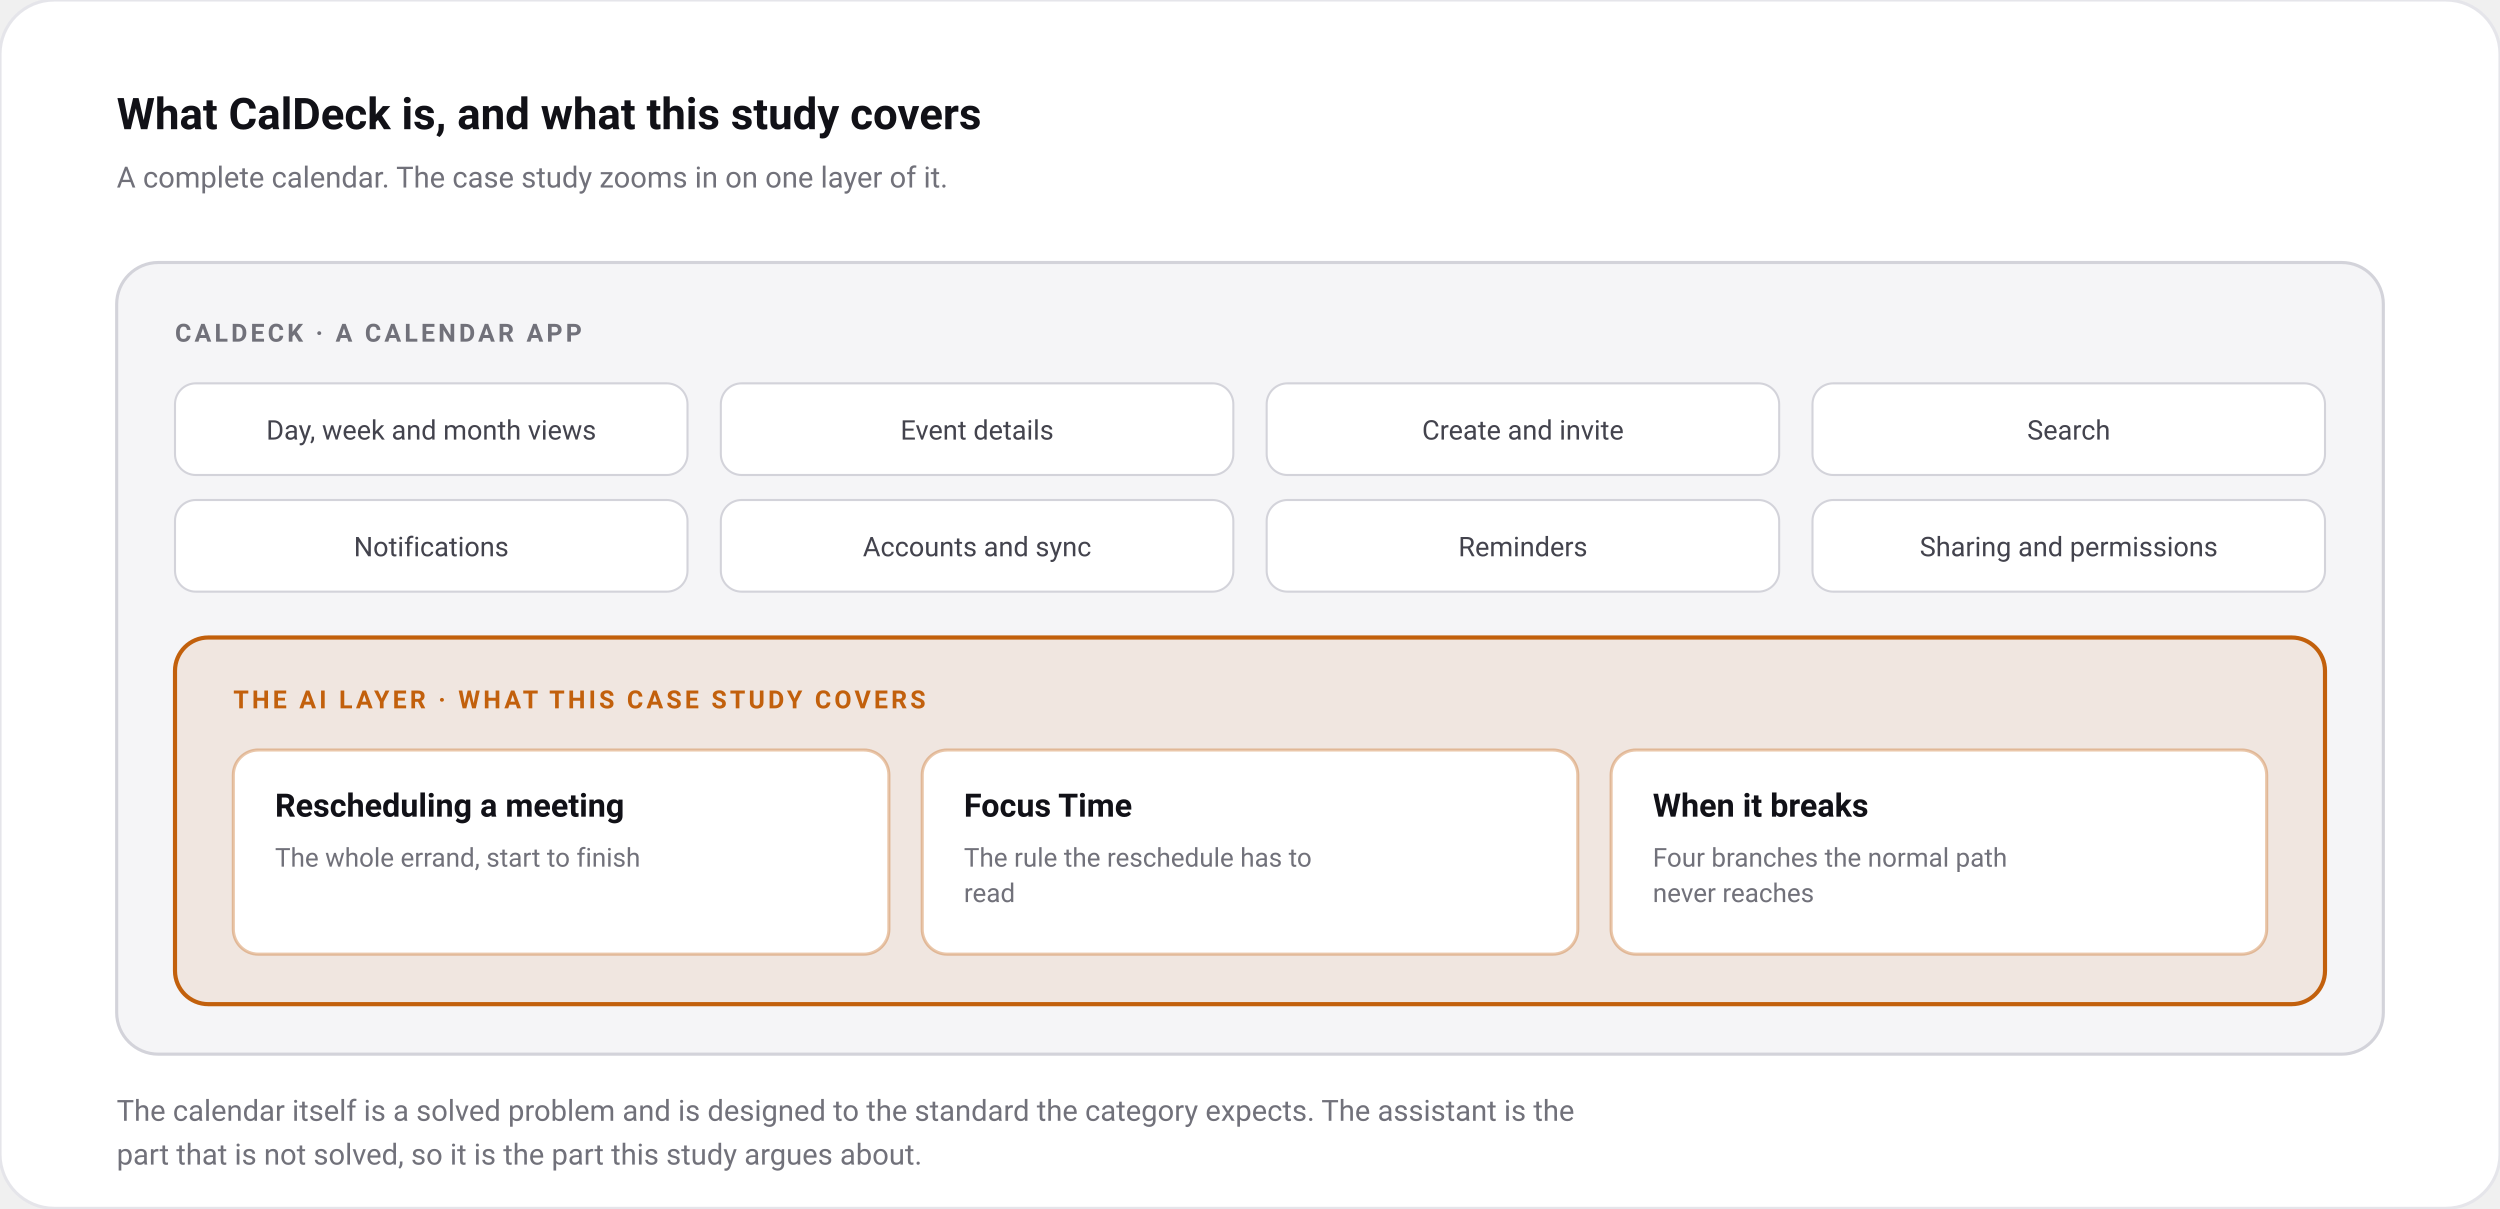
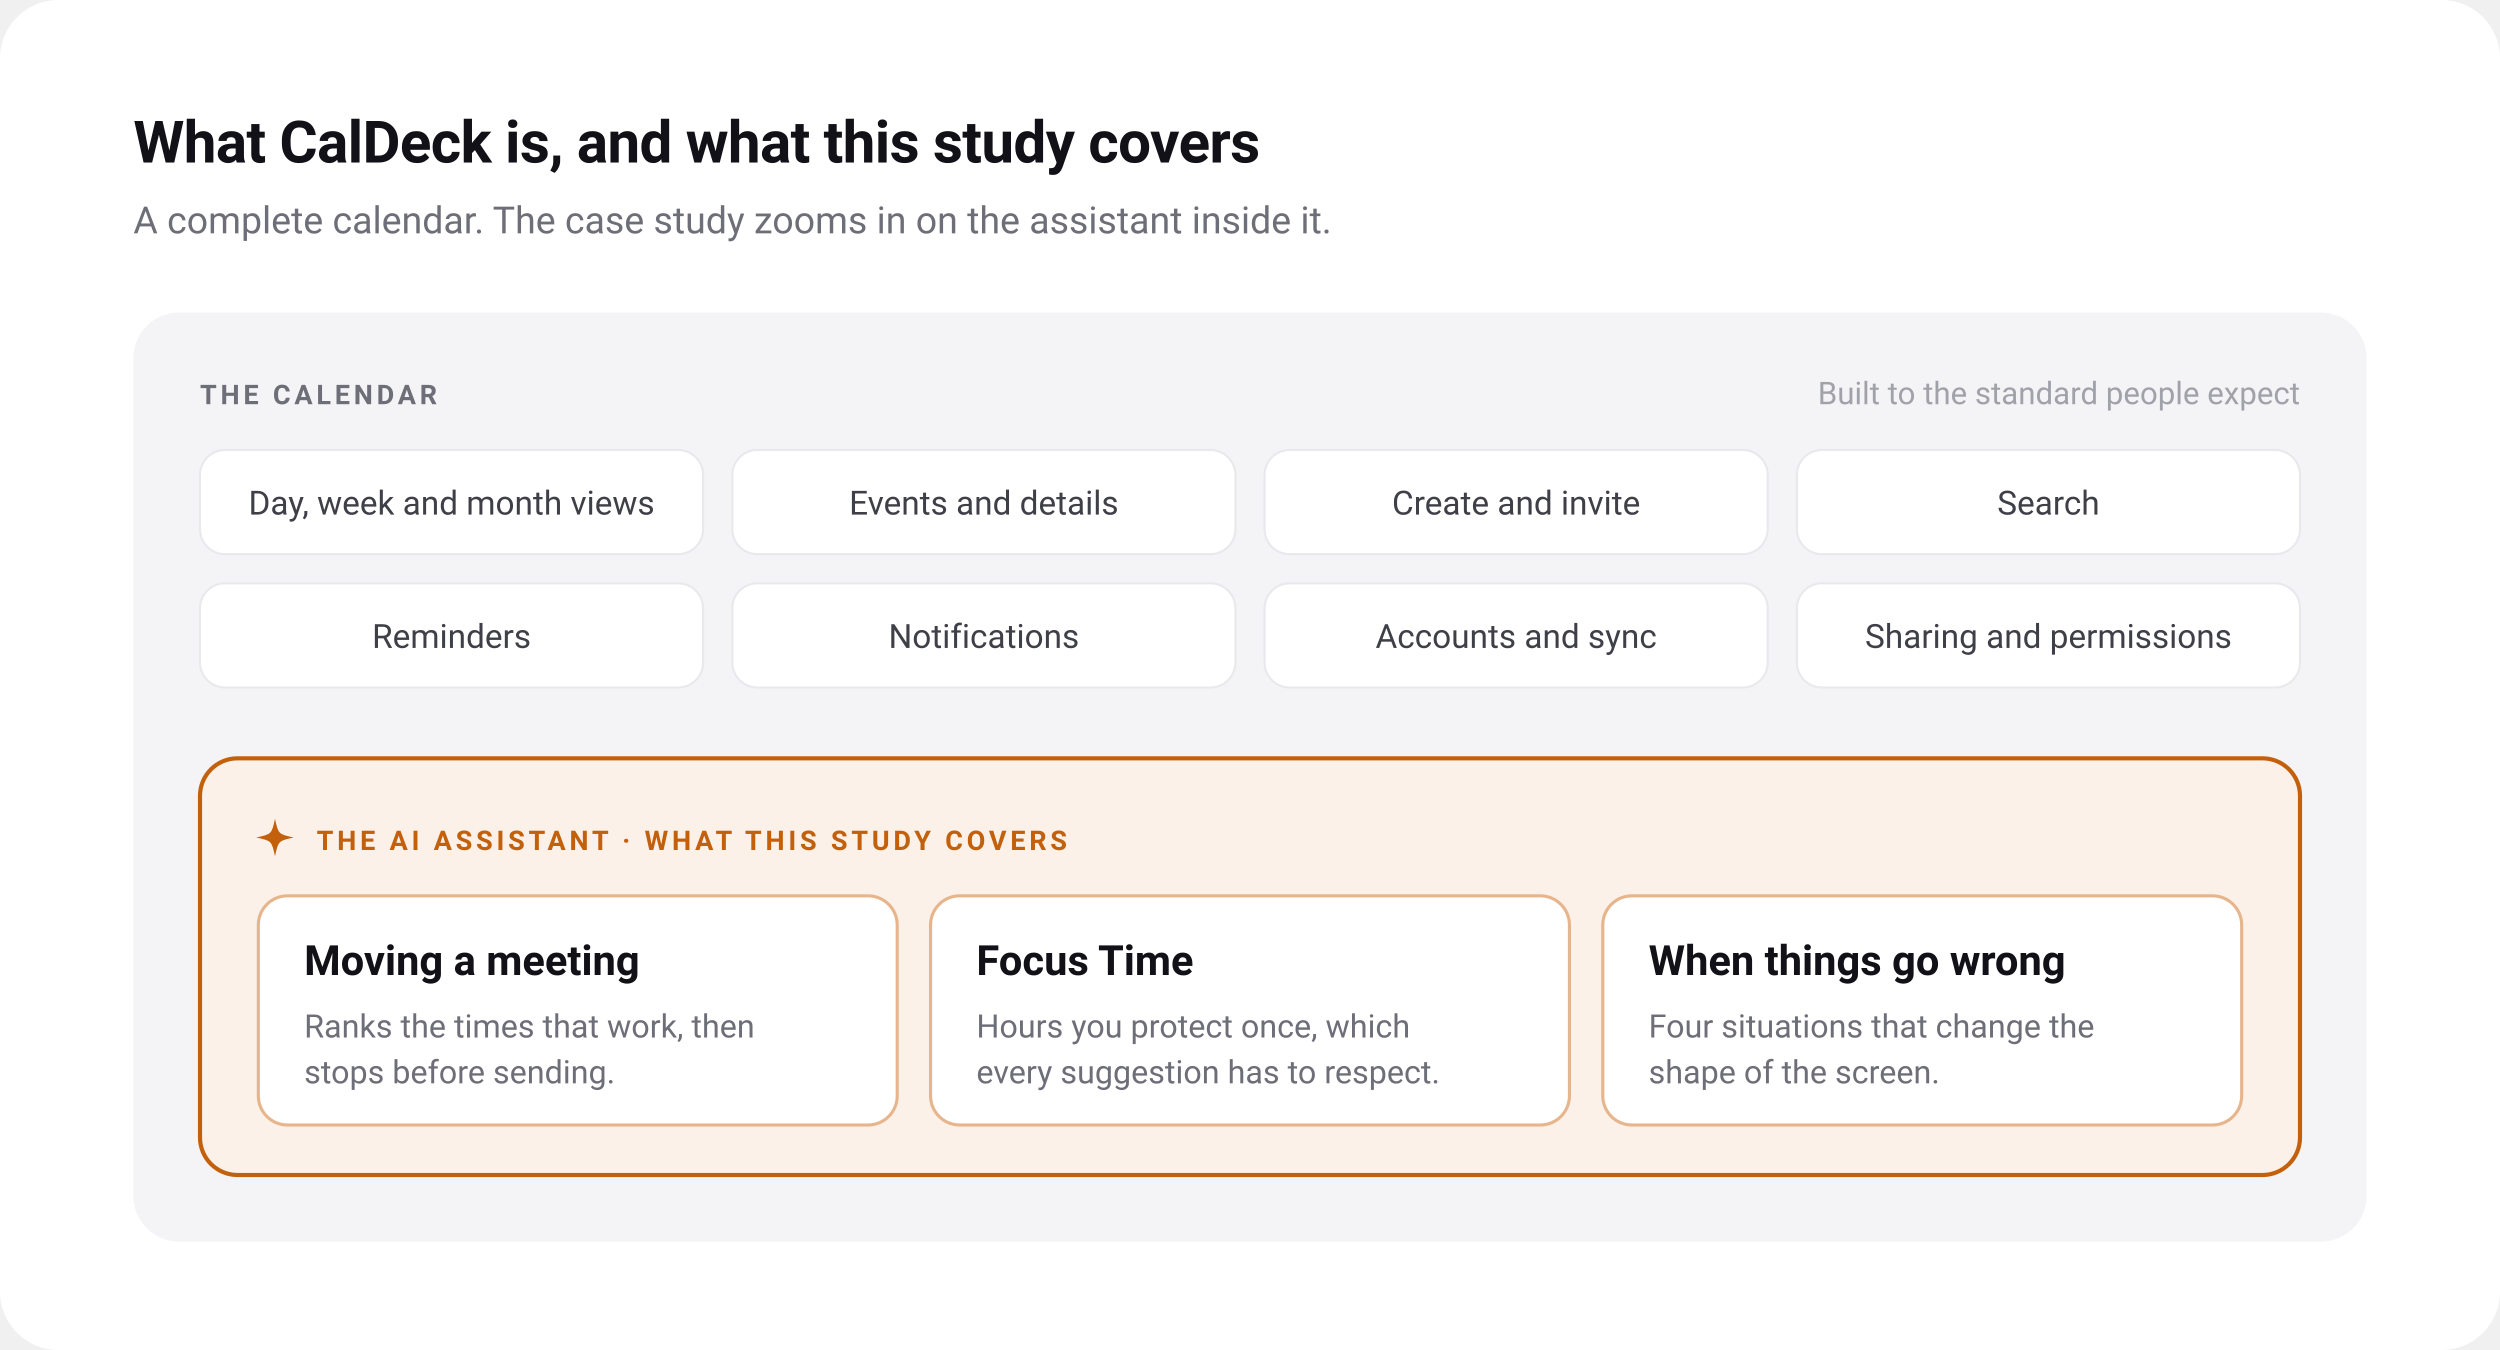
- <svg xmlns="http://www.w3.org/2000/svg" viewBox="0 0 1200 580" width="1200" height="580" role="img">
-   <rect width="1200" height="580" rx="26" fill="#ffffff" stroke="#e5e5ea" stroke-width="1.5" />
+ <svg xmlns="http://www.w3.org/2000/svg" viewBox="0 0 1200 648" width="1200" height="648" role="img">
  <defs>
-     <marker id="a" viewBox="0 0 10 10" refX="9" refY="5" markerWidth="6" markerHeight="6" orient="auto-start-reverse">
-       <path d="M0 0 L10 5 L0 10 z" fill="#d3d3da" />
+     <marker id="a" viewBox="0 0 10 10" refX="8" refY="5" markerWidth="7" markerHeight="7" orient="auto-start-reverse">
+       <path d="M1 1 L9 5 L1 9" fill="none" stroke="#a1a1aa" stroke-width="1.8" stroke-linecap="round" stroke-linejoin="round" />
    </marker>
-     <marker id="ao" viewBox="0 0 10 10" refX="9" refY="5" markerWidth="6" markerHeight="6" orient="auto-start-reverse">
-       <path d="M0 0 L10 5 L0 10 z" fill="#c2600c" />
+     <marker id="ai" viewBox="0 0 10 10" refX="8" refY="5" markerWidth="7" markerHeight="7" orient="auto-start-reverse">
+       <path d="M1 1 L9 5 L1 9" fill="none" stroke="#111117" stroke-width="1.8" stroke-linecap="round" stroke-linejoin="round" />
    </marker>
+     <pattern id="stripe" width="10" height="10" patternUnits="userSpaceOnUse" patternTransform="rotate(45)">
+       <rect width="10" height="10" fill="#f1f1f4" />
+       <rect width="4" height="10" fill="#dcdce2" />
+     </pattern>
  </defs>
-   <text x="56" y="62" font-family="system-ui,-apple-system,'Segoe UI',Roboto,Helvetica,Arial,sans-serif" font-size="21" font-weight="600" fill="#111117" text-anchor="start">What CalDeck is, and what this study covers</text>
-   <text x="56" y="90" font-family="system-ui,-apple-system,'Segoe UI',Roboto,Helvetica,Arial,sans-serif" font-size="14" font-weight="400" fill="#71717a" text-anchor="start">A complete calendar. The case study zooms in on one layer of it.</text>
-   <rect x="56" y="126" width="1088" height="380" rx="20" fill="#f5f5f7" stroke="#d3d3da" stroke-width="1.5" />
-   <text x="84" y="164" font-family="system-ui,-apple-system,'Segoe UI',Roboto,Helvetica,Arial,sans-serif" font-size="12" font-weight="600" fill="#71717a" text-anchor="start" letter-spacing="1.5">CALDECK · A CALENDAR APP</text>
-   <rect x="84" y="184" width="246" height="44" rx="10" fill="#ffffff" stroke="#d3d3da" stroke-width="1" />
-   <text x="207" y="211" font-family="system-ui,-apple-system,'Segoe UI',Roboto,Helvetica,Arial,sans-serif" font-size="13" font-weight="400" fill="#43434d" text-anchor="middle">Day, week and month views</text>
-   <rect x="346" y="184" width="246" height="44" rx="10" fill="#ffffff" stroke="#d3d3da" stroke-width="1" />
-   <text x="469" y="211" font-family="system-ui,-apple-system,'Segoe UI',Roboto,Helvetica,Arial,sans-serif" font-size="13" font-weight="400" fill="#43434d" text-anchor="middle">Event details</text>
-   <rect x="608" y="184" width="246" height="44" rx="10" fill="#ffffff" stroke="#d3d3da" stroke-width="1" />
-   <text x="731" y="211" font-family="system-ui,-apple-system,'Segoe UI',Roboto,Helvetica,Arial,sans-serif" font-size="13" font-weight="400" fill="#43434d" text-anchor="middle">Create and invite</text>
-   <rect x="870" y="184" width="246" height="44" rx="10" fill="#ffffff" stroke="#d3d3da" stroke-width="1" />
-   <text x="993" y="211" font-family="system-ui,-apple-system,'Segoe UI',Roboto,Helvetica,Arial,sans-serif" font-size="13" font-weight="400" fill="#43434d" text-anchor="middle">Search</text>
-   <rect x="84" y="240" width="246" height="44" rx="10" fill="#ffffff" stroke="#d3d3da" stroke-width="1" />
-   <text x="207" y="267" font-family="system-ui,-apple-system,'Segoe UI',Roboto,Helvetica,Arial,sans-serif" font-size="13" font-weight="400" fill="#43434d" text-anchor="middle">Notifications</text>
-   <rect x="346" y="240" width="246" height="44" rx="10" fill="#ffffff" stroke="#d3d3da" stroke-width="1" />
-   <text x="469" y="267" font-family="system-ui,-apple-system,'Segoe UI',Roboto,Helvetica,Arial,sans-serif" font-size="13" font-weight="400" fill="#43434d" text-anchor="middle">Accounts and sync</text>
-   <rect x="608" y="240" width="246" height="44" rx="10" fill="#ffffff" stroke="#d3d3da" stroke-width="1" />
-   <text x="731" y="267" font-family="system-ui,-apple-system,'Segoe UI',Roboto,Helvetica,Arial,sans-serif" font-size="13" font-weight="400" fill="#43434d" text-anchor="middle">Reminders</text>
-   <rect x="870" y="240" width="246" height="44" rx="10" fill="#ffffff" stroke="#d3d3da" stroke-width="1" />
-   <text x="993" y="267" font-family="system-ui,-apple-system,'Segoe UI',Roboto,Helvetica,Arial,sans-serif" font-size="13" font-weight="400" fill="#43434d" text-anchor="middle">Sharing and permissions</text>
-   <rect x="84" y="306" width="1032" height="176" rx="16" fill="rgba(194,96,12,0.10)" stroke="#c2600c" stroke-width="2" />
-   <text x="112" y="340" font-family="system-ui,-apple-system,'Segoe UI',Roboto,Helvetica,Arial,sans-serif" font-size="12" font-weight="600" fill="#c2600c" text-anchor="start" letter-spacing="1.5">THE AI LAYER · WHAT THIS CASE STUDY COVERS</text>
-   <rect x="112" y="360" width="314.667" height="98" rx="12" fill="#ffffff" stroke="rgba(194,96,12,0.35)" stroke-width="1.5" />
-   <text x="132" y="392" font-family="system-ui,-apple-system,'Segoe UI',Roboto,Helvetica,Arial,sans-serif" font-size="15.5" font-weight="600" fill="#111117" text-anchor="start">Rescheduling a meeting</text>
-   <text x="132" y="416" font-family="system-ui,-apple-system,'Segoe UI',Roboto,Helvetica,Arial,sans-serif" font-size="12.5" font-weight="400" fill="#71717a" text-anchor="start">The whole errand, start to finish</text>
-   <rect x="442.667" y="360" width="314.667" height="98" rx="12" fill="#ffffff" stroke="rgba(194,96,12,0.35)" stroke-width="1.5" />
-   <text x="462.667" y="392" font-family="system-ui,-apple-system,'Segoe UI',Roboto,Helvetica,Arial,sans-serif" font-size="15.5" font-weight="600" fill="#111117" text-anchor="start">Focus Time</text>
-   <text x="462.667" y="416" font-family="system-ui,-apple-system,'Segoe UI',Roboto,Helvetica,Arial,sans-serif" font-size="12.5" font-weight="400" fill="#71717a" text-anchor="start">The rule the reschedule has to</text>
-   <text x="462.667" y="433" font-family="system-ui,-apple-system,'Segoe UI',Roboto,Helvetica,Arial,sans-serif" font-size="12.5" font-weight="400" fill="#71717a" text-anchor="start">read</text>
-   <rect x="773.333" y="360" width="314.667" height="98" rx="12" fill="#ffffff" stroke="rgba(194,96,12,0.35)" stroke-width="1.5" />
-   <text x="793.333" y="392" font-family="system-ui,-apple-system,'Segoe UI',Roboto,Helvetica,Arial,sans-serif" font-size="15.5" font-weight="600" fill="#111117" text-anchor="start">When it breaks</text>
-   <text x="793.333" y="416" font-family="system-ui,-apple-system,'Segoe UI',Roboto,Helvetica,Arial,sans-serif" font-size="12.5" font-weight="400" fill="#71717a" text-anchor="start">Four branches the normal path</text>
-   <text x="793.333" y="433" font-family="system-ui,-apple-system,'Segoe UI',Roboto,Helvetica,Arial,sans-serif" font-size="12.5" font-weight="400" fill="#71717a" text-anchor="start">never reaches</text>
-   <text x="56" y="538" font-family="system-ui,-apple-system,'Segoe UI',Roboto,Helvetica,Arial,sans-serif" font-size="14" font-weight="400" fill="#71717a" text-anchor="start">The calendar itself is a solved problem and is designed to the standard the category expects. The assistant is the</text>
-   <text x="56" y="559" font-family="system-ui,-apple-system,'Segoe UI',Roboto,Helvetica,Arial,sans-serif" font-size="14" font-weight="400" fill="#71717a" text-anchor="start">part that is not solved, so it is the part this study argues about.</text>
+   <rect width="1200" height="648" rx="28" fill="#ffffff" />
+   <text x="64" y="78" font-family="system-ui,-apple-system,'Segoe UI',Roboto,Helvetica,Arial,sans-serif" font-size="28" font-weight="650" fill="#111117" text-anchor="start" letter-spacing="-0.3">What CalDeck is, and what this study covers</text>
+   <text x="64" y="112" font-family="system-ui,-apple-system,'Segoe UI',Roboto,Helvetica,Arial,sans-serif" font-size="18" font-weight="400" fill="#6e6e78" text-anchor="start">A complete calendar. The case study zooms in on the assistant inside it.</text>
+   <rect x="64" y="150" width="1072" height="446" rx="22" fill="#f4f4f6" stroke="none" stroke-width="1.5" />
+   <text x="96" y="194" font-family="system-ui,-apple-system,'Segoe UI',Roboto,Helvetica,Arial,sans-serif" font-size="13" font-weight="650" fill="#6e6e78" text-anchor="start" letter-spacing="1.8">THE CALENDAR</text>
+   <text x="1104" y="194" font-family="system-ui,-apple-system,'Segoe UI',Roboto,Helvetica,Arial,sans-serif" font-size="15" font-weight="400" fill="#a1a1aa" text-anchor="end">Built to the standard people expect</text>
+   <rect x="96" y="216" width="241.5" height="50" rx="12" fill="#ffffff" stroke="#e8e8ed" stroke-width="1" />
+   <text x="216.75" y="247" font-family="system-ui,-apple-system,'Segoe UI',Roboto,Helvetica,Arial,sans-serif" font-size="16" font-weight="400" fill="#3f3f48" text-anchor="middle">Day, week and month views</text>
+   <rect x="351.5" y="216" width="241.5" height="50" rx="12" fill="#ffffff" stroke="#e8e8ed" stroke-width="1" />
+   <text x="472.25" y="247" font-family="system-ui,-apple-system,'Segoe UI',Roboto,Helvetica,Arial,sans-serif" font-size="16" font-weight="400" fill="#3f3f48" text-anchor="middle">Events and details</text>
+   <rect x="607" y="216" width="241.5" height="50" rx="12" fill="#ffffff" stroke="#e8e8ed" stroke-width="1" />
+   <text x="727.75" y="247" font-family="system-ui,-apple-system,'Segoe UI',Roboto,Helvetica,Arial,sans-serif" font-size="16" font-weight="400" fill="#3f3f48" text-anchor="middle">Create and invite</text>
+   <rect x="862.5" y="216" width="241.5" height="50" rx="12" fill="#ffffff" stroke="#e8e8ed" stroke-width="1" />
+   <text x="983.25" y="247" font-family="system-ui,-apple-system,'Segoe UI',Roboto,Helvetica,Arial,sans-serif" font-size="16" font-weight="400" fill="#3f3f48" text-anchor="middle">Search</text>
+   <rect x="96" y="280" width="241.5" height="50" rx="12" fill="#ffffff" stroke="#e8e8ed" stroke-width="1" />
+   <text x="216.75" y="311" font-family="system-ui,-apple-system,'Segoe UI',Roboto,Helvetica,Arial,sans-serif" font-size="16" font-weight="400" fill="#3f3f48" text-anchor="middle">Reminders</text>
+   <rect x="351.5" y="280" width="241.5" height="50" rx="12" fill="#ffffff" stroke="#e8e8ed" stroke-width="1" />
+   <text x="472.25" y="311" font-family="system-ui,-apple-system,'Segoe UI',Roboto,Helvetica,Arial,sans-serif" font-size="16" font-weight="400" fill="#3f3f48" text-anchor="middle">Notifications</text>
+   <rect x="607" y="280" width="241.5" height="50" rx="12" fill="#ffffff" stroke="#e8e8ed" stroke-width="1" />
+   <text x="727.75" y="311" font-family="system-ui,-apple-system,'Segoe UI',Roboto,Helvetica,Arial,sans-serif" font-size="16" font-weight="400" fill="#3f3f48" text-anchor="middle">Accounts and sync</text>
+   <rect x="862.5" y="280" width="241.5" height="50" rx="12" fill="#ffffff" stroke="#e8e8ed" stroke-width="1" />
+   <text x="983.25" y="311" font-family="system-ui,-apple-system,'Segoe UI',Roboto,Helvetica,Arial,sans-serif" font-size="16" font-weight="400" fill="#3f3f48" text-anchor="middle">Sharing and permissions</text>
+   <rect x="96" y="364" width="1008" height="200" rx="18" fill="#fbf1e8" stroke="#c2600c" stroke-width="2" />
+   <path d="M132 393 C133.62 400.38 133.62 400.38 141 402 C133.62 403.62 133.62 403.62 132 411 C130.38 403.62 130.38 403.62 123 402 C130.38 400.38 130.38 400.38 132 393Z" fill="#c2600c" />
+   <text x="152" y="408" font-family="system-ui,-apple-system,'Segoe UI',Roboto,Helvetica,Arial,sans-serif" font-size="13" font-weight="650" fill="#c2600c" text-anchor="start" letter-spacing="1.8">THE AI ASSISTANT · WHAT THIS STUDY COVERS</text>
+   <rect x="124" y="430" width="306.667" height="110" rx="14" fill="#ffffff" stroke="#e7b58c" stroke-width="1.5" />
+   <text x="146" y="468" font-family="system-ui,-apple-system,'Segoe UI',Roboto,Helvetica,Arial,sans-serif" font-size="20" font-weight="650" fill="#111117" text-anchor="start">Moving a meeting</text>
+   <text x="146" y="498" font-family="system-ui,-apple-system,'Segoe UI',Roboto,Helvetica,Arial,sans-serif" font-size="15.5" font-weight="400" fill="#6e6e78" text-anchor="start">Ranks the times that work, then</text>
+   <text x="146" y="520" font-family="system-ui,-apple-system,'Segoe UI',Roboto,Helvetica,Arial,sans-serif" font-size="15.5" font-weight="400" fill="#6e6e78" text-anchor="start">stops before sending.</text>
+   <rect x="446.667" y="430" width="306.667" height="110" rx="14" fill="#ffffff" stroke="#e7b58c" stroke-width="1.5" />
+   <text x="468.667" y="468" font-family="system-ui,-apple-system,'Segoe UI',Roboto,Helvetica,Arial,sans-serif" font-size="20" font-weight="650" fill="#111117" text-anchor="start">Focus Time</text>
+   <text x="468.667" y="498" font-family="system-ui,-apple-system,'Segoe UI',Roboto,Helvetica,Arial,sans-serif" font-size="15.5" font-weight="400" fill="#6e6e78" text-anchor="start">Hours you protect once, which</text>
+   <text x="468.667" y="520" font-family="system-ui,-apple-system,'Segoe UI',Roboto,Helvetica,Arial,sans-serif" font-size="15.5" font-weight="400" fill="#6e6e78" text-anchor="start">every suggestion has to respect.</text>
+   <rect x="769.333" y="430" width="306.667" height="110" rx="14" fill="#ffffff" stroke="#e7b58c" stroke-width="1.5" />
+   <text x="791.333" y="468" font-family="system-ui,-apple-system,'Segoe UI',Roboto,Helvetica,Arial,sans-serif" font-size="20" font-weight="650" fill="#111117" text-anchor="start">When things go wrong</text>
+   <text x="791.333" y="498" font-family="system-ui,-apple-system,'Segoe UI',Roboto,Helvetica,Arial,sans-serif" font-size="15.5" font-weight="400" fill="#6e6e78" text-anchor="start">Four situations that change the</text>
+   <text x="791.333" y="520" font-family="system-ui,-apple-system,'Segoe UI',Roboto,Helvetica,Arial,sans-serif" font-size="15.5" font-weight="400" fill="#6e6e78" text-anchor="start">shape of the screen.</text>
</svg>
